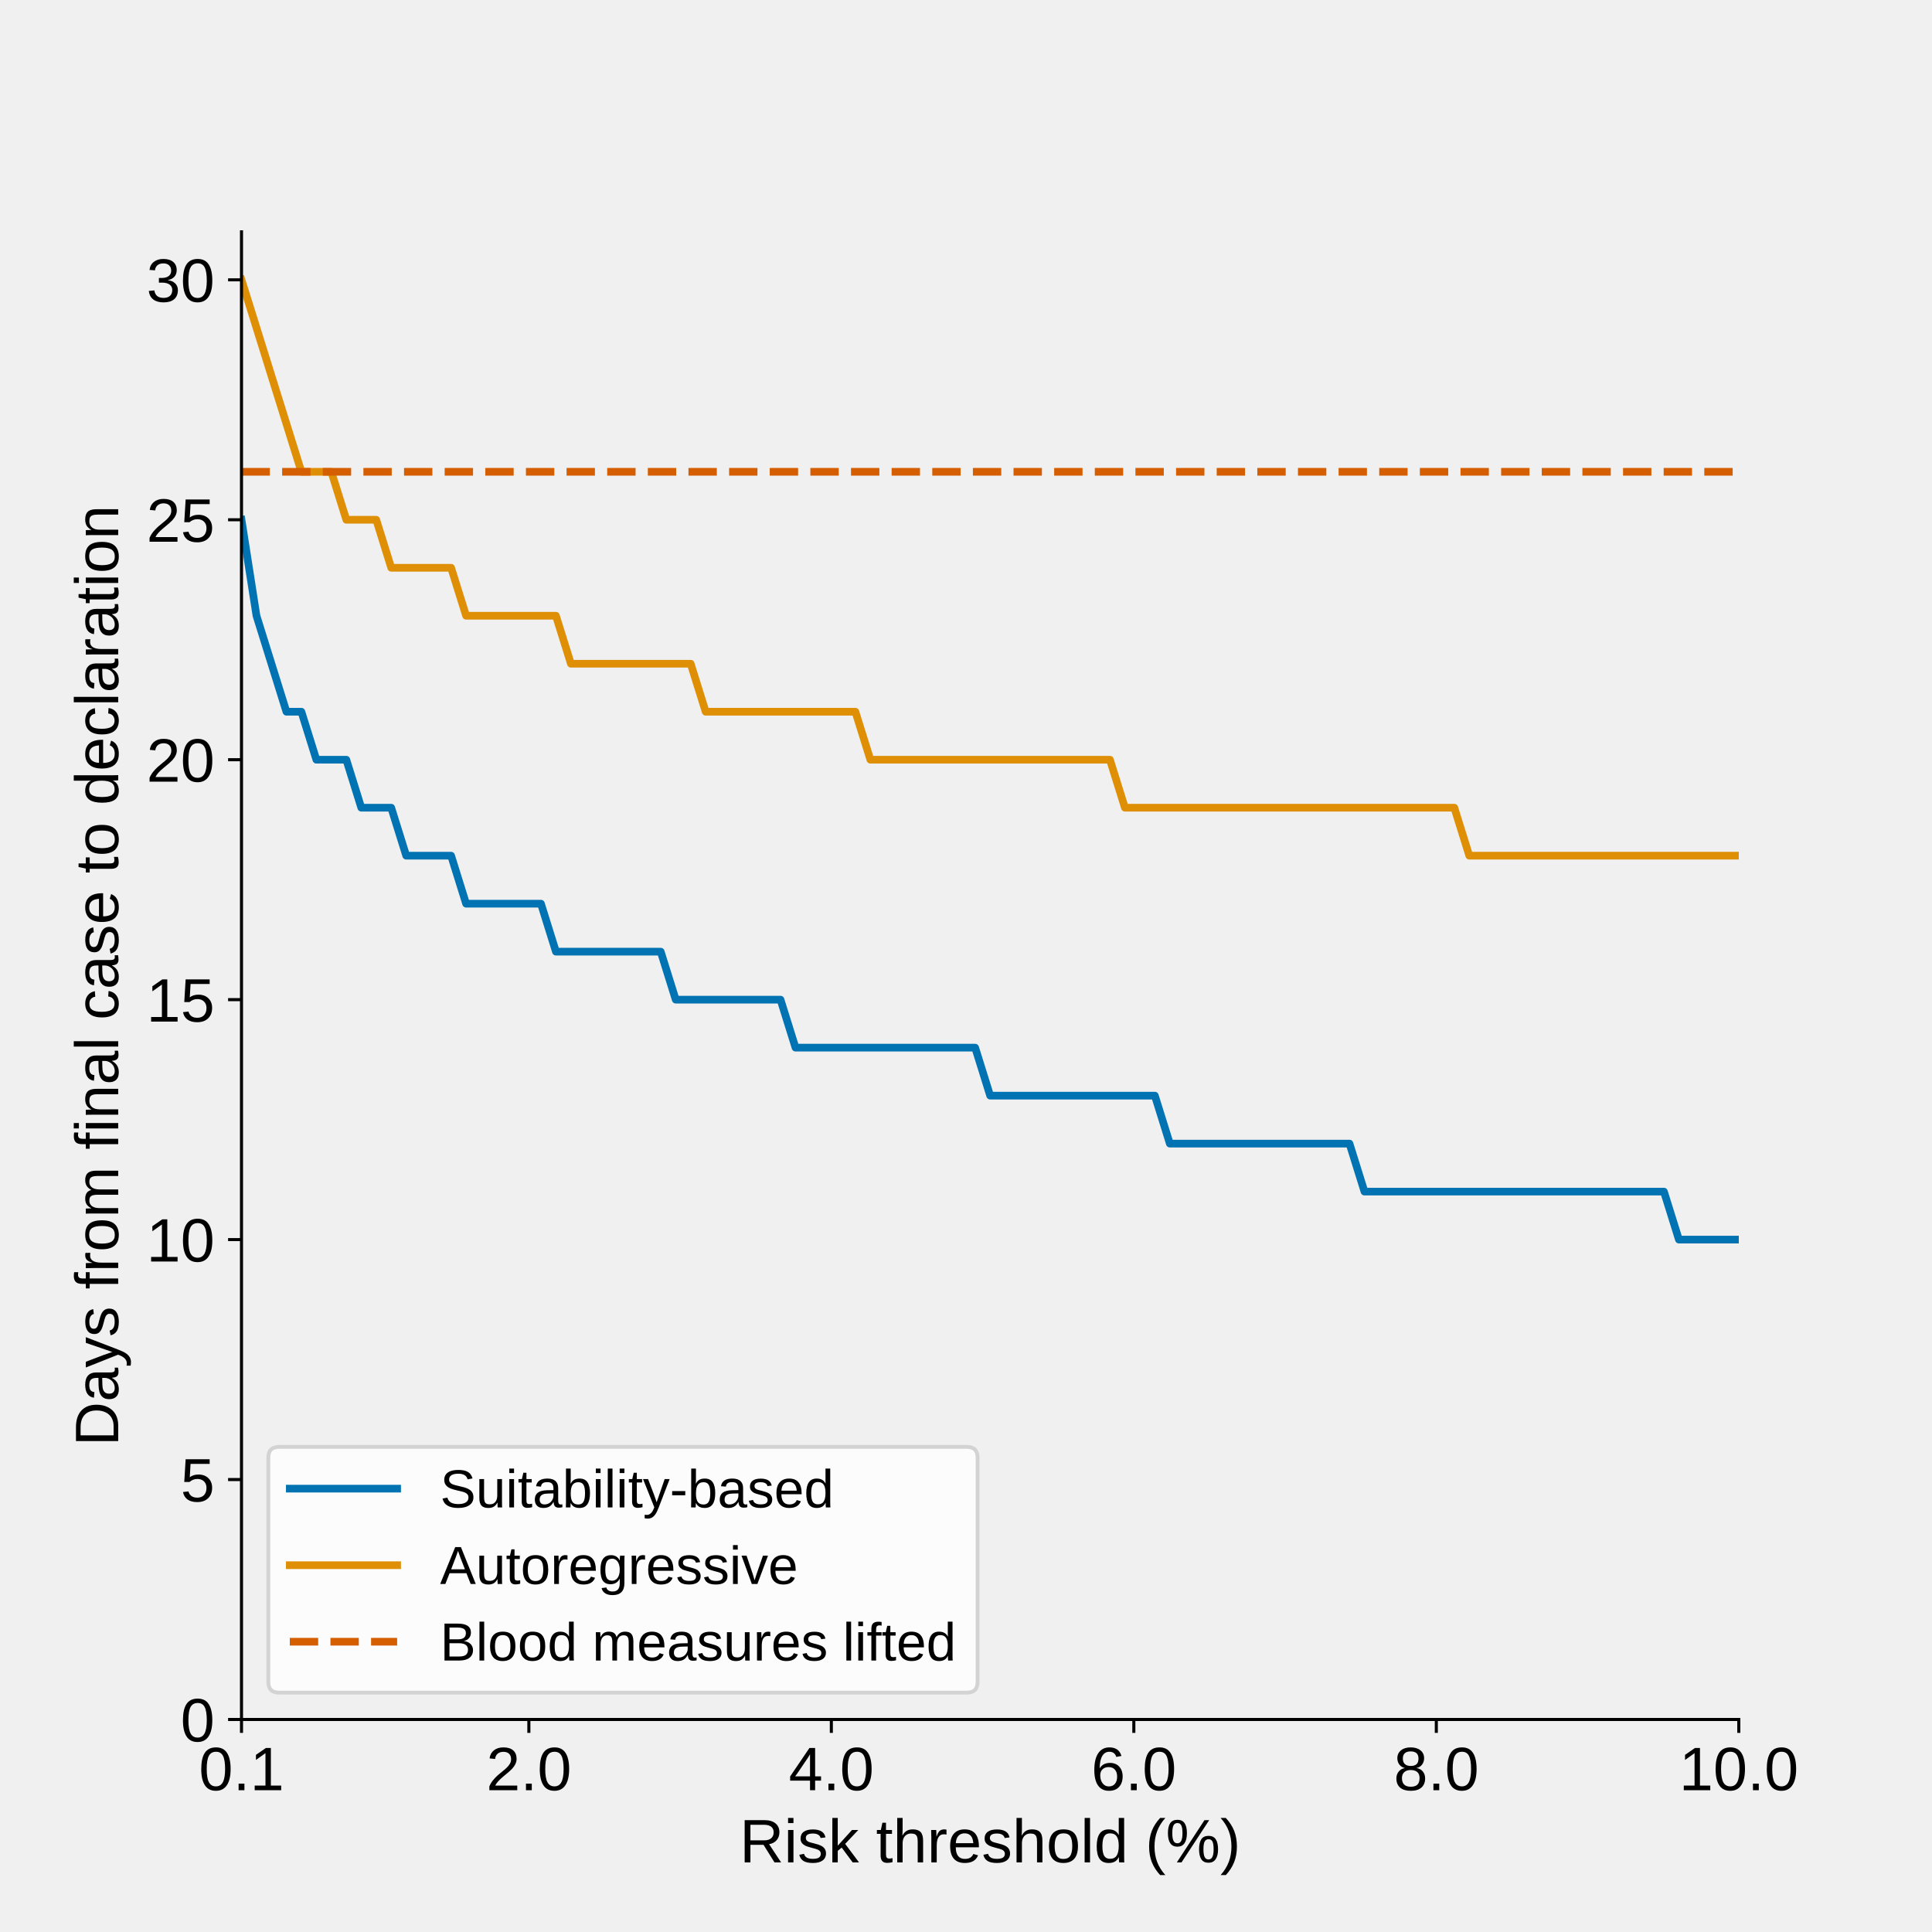
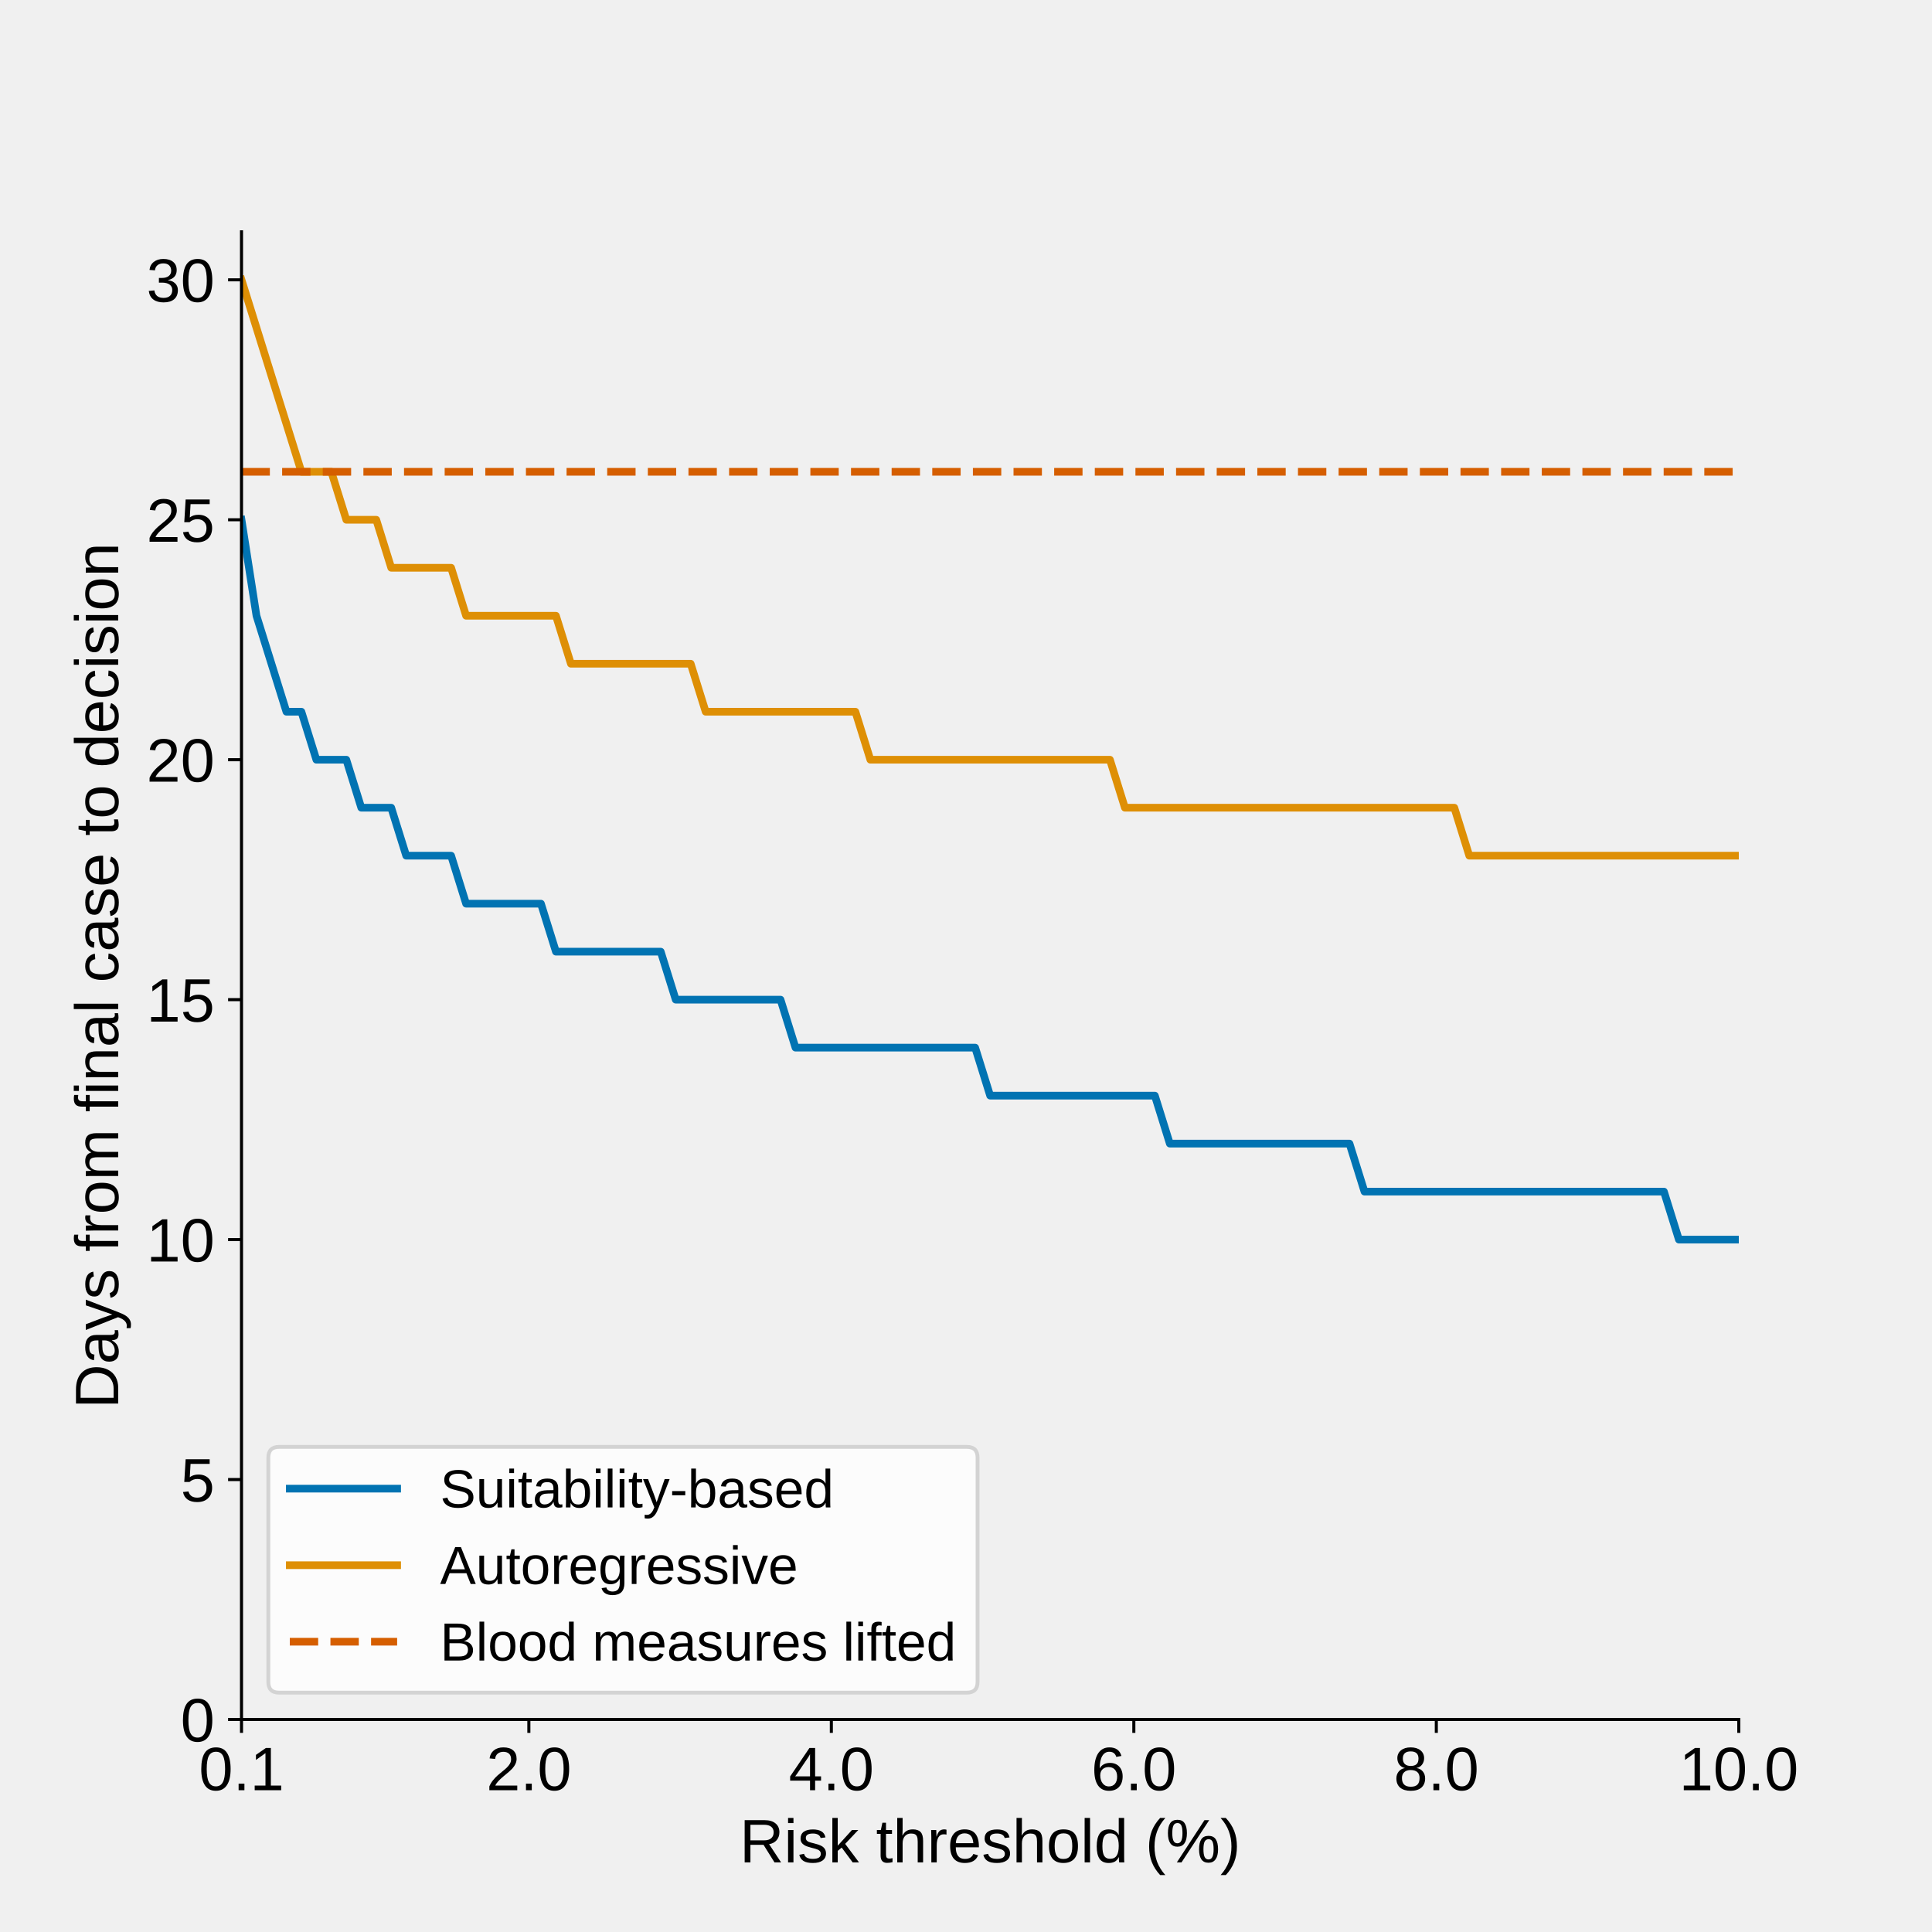
<svg xmlns="http://www.w3.org/2000/svg" xmlns:xlink="http://www.w3.org/1999/xlink" width="504pt" height="504pt" viewBox="0 0 504 504" version="1.1">
  <defs>
    <style type="text/css">*{stroke-linejoin: round; stroke-linecap: butt}</style>
  </defs>
  <g id="figure_1">
    <g id="patch_1">
      <path d="M 0 504  L 504 504  L 504 0  L 0 0  L 0 504  z " style="fill: none" />
    </g>
    <g id="axes_1">
      <g id="patch_2">
        <path d="M 63 448.56  L 453.6 448.56  L 453.6 60.48  L 63 60.48  L 63 448.56  z " style="fill: none" />
      </g>
      <g id="matplotlib.axis_1">
        <g id="xtick_1">
          <g id="line2d_1">
            <defs>
-               <path id="ma35d0a2443" d="M 0 0  L 0 3.5  " style="stroke: #000000; stroke-width: 0.8" />
+               <path id="meff3cd673a" d="M 0 0  L 0 3.5  " style="stroke: #000000; stroke-width: 0.8" />
            </defs>
            <g>
-               <use xlink:href="#ma35d0a2443" x="63" y="448.56" style="stroke: #000000; stroke-width: 0.8" />
+               <use xlink:href="#meff3cd673a" x="63" y="448.56" style="stroke: #000000; stroke-width: 0.8" />
            </g>
          </g>
          <g id="text_1">
            <text style="font-size: 16px; font-family: 'Arial', sans-serif; text-anchor: middle" x="63" y="467.012" transform="rotate(-0 63 467.0125)">0.1</text>
          </g>
        </g>
        <g id="xtick_2">
          <g id="line2d_2">
            <g>
-               <use xlink:href="#ma35d0a2443" x="137.964" y="448.56" style="stroke: #000000; stroke-width: 0.8" />
+               <use xlink:href="#meff3cd673a" x="137.964" y="448.56" style="stroke: #000000; stroke-width: 0.8" />
            </g>
          </g>
          <g id="text_2">
            <text style="font-size: 16px; font-family: 'Arial', sans-serif; text-anchor: middle" x="137.964" y="467.012" transform="rotate(-0 137.9636 467.0125)">2.0</text>
          </g>
        </g>
        <g id="xtick_3">
          <g id="line2d_3">
            <g>
-               <use xlink:href="#ma35d0a2443" x="216.873" y="448.56" style="stroke: #000000; stroke-width: 0.8" />
+               <use xlink:href="#meff3cd673a" x="216.873" y="448.56" style="stroke: #000000; stroke-width: 0.8" />
            </g>
          </g>
          <g id="text_3">
            <text style="font-size: 16px; font-family: 'Arial', sans-serif; text-anchor: middle" x="216.873" y="467.012" transform="rotate(-0 216.8727 467.0125)">4.0</text>
          </g>
        </g>
        <g id="xtick_4">
          <g id="line2d_4">
            <g>
-               <use xlink:href="#ma35d0a2443" x="295.782" y="448.56" style="stroke: #000000; stroke-width: 0.8" />
+               <use xlink:href="#meff3cd673a" x="295.782" y="448.56" style="stroke: #000000; stroke-width: 0.8" />
            </g>
          </g>
          <g id="text_4">
            <text style="font-size: 16px; font-family: 'Arial', sans-serif; text-anchor: middle" x="295.782" y="467.012" transform="rotate(-0 295.7818 467.0125)">6.0</text>
          </g>
        </g>
        <g id="xtick_5">
          <g id="line2d_5">
            <g>
-               <use xlink:href="#ma35d0a2443" x="374.691" y="448.56" style="stroke: #000000; stroke-width: 0.8" />
+               <use xlink:href="#meff3cd673a" x="374.691" y="448.56" style="stroke: #000000; stroke-width: 0.8" />
            </g>
          </g>
          <g id="text_5">
            <text style="font-size: 16px; font-family: 'Arial', sans-serif; text-anchor: middle" x="374.691" y="467.012" transform="rotate(-0 374.6909 467.0125)">8.0</text>
          </g>
        </g>
        <g id="xtick_6">
          <g id="line2d_6">
            <g>
-               <use xlink:href="#ma35d0a2443" x="453.6" y="448.56" style="stroke: #000000; stroke-width: 0.8" />
+               <use xlink:href="#meff3cd673a" x="453.6" y="448.56" style="stroke: #000000; stroke-width: 0.8" />
            </g>
          </g>
          <g id="text_6">
            <text style="font-size: 16px; font-family: 'Arial', sans-serif; text-anchor: middle" x="453.6" y="467.012" transform="rotate(-0 453.6 467.0125)">10.0</text>
          </g>
        </g>
        <g id="text_7">
          <text style="font-size: 16px; font-family: 'Arial', sans-serif; text-anchor: middle" x="258.3" y="485.84" transform="rotate(-0 258.3 485.84)">Risk threshold (%)</text>
        </g>
      </g>
      <g id="matplotlib.axis_2">
        <g id="ytick_1">
          <g id="line2d_7">
            <defs>
-               <path id="maf9061b3ee" d="M 0 0  L -3.5 0  " style="stroke: #000000; stroke-width: 0.8" />
+               <path id="m2a97db109d" d="M 0 0  L -3.5 0  " style="stroke: #000000; stroke-width: 0.8" />
            </defs>
            <g>
-               <use xlink:href="#maf9061b3ee" x="63" y="448.56" style="stroke: #000000; stroke-width: 0.8" />
+               <use xlink:href="#m2a97db109d" x="63" y="448.56" style="stroke: #000000; stroke-width: 0.8" />
            </g>
          </g>
          <g id="text_8">
            <text style="font-size: 16px; font-family: 'Arial', sans-serif; text-anchor: end" x="56" y="454.286" transform="rotate(-0 56 454.2862)">0</text>
          </g>
        </g>
        <g id="ytick_2">
          <g id="line2d_8">
            <g>
-               <use xlink:href="#maf9061b3ee" x="63" y="385.966" style="stroke: #000000; stroke-width: 0.8" />
+               <use xlink:href="#m2a97db109d" x="63" y="385.966" style="stroke: #000000; stroke-width: 0.8" />
            </g>
          </g>
          <g id="text_9">
            <text style="font-size: 16px; font-family: 'Arial', sans-serif; text-anchor: end" x="56" y="391.693" transform="rotate(-0 56 391.6927)">5</text>
          </g>
        </g>
        <g id="ytick_3">
          <g id="line2d_9">
            <g>
-               <use xlink:href="#maf9061b3ee" x="63" y="323.373" style="stroke: #000000; stroke-width: 0.8" />
+               <use xlink:href="#m2a97db109d" x="63" y="323.373" style="stroke: #000000; stroke-width: 0.8" />
            </g>
          </g>
          <g id="text_10">
            <text style="font-size: 16px; font-family: 'Arial', sans-serif; text-anchor: end" x="56" y="329.099" transform="rotate(-0 56 329.0992)">10</text>
          </g>
        </g>
        <g id="ytick_4">
          <g id="line2d_10">
            <g>
-               <use xlink:href="#maf9061b3ee" x="63" y="260.779" style="stroke: #000000; stroke-width: 0.8" />
+               <use xlink:href="#m2a97db109d" x="63" y="260.779" style="stroke: #000000; stroke-width: 0.8" />
            </g>
          </g>
          <g id="text_11">
            <text style="font-size: 16px; font-family: 'Arial', sans-serif; text-anchor: end" x="56" y="266.506" transform="rotate(-0 56 266.5056)">15</text>
          </g>
        </g>
        <g id="ytick_5">
          <g id="line2d_11">
            <g>
-               <use xlink:href="#maf9061b3ee" x="63" y="198.186" style="stroke: #000000; stroke-width: 0.8" />
+               <use xlink:href="#m2a97db109d" x="63" y="198.186" style="stroke: #000000; stroke-width: 0.8" />
            </g>
          </g>
          <g id="text_12">
            <text style="font-size: 16px; font-family: 'Arial', sans-serif; text-anchor: end" x="56" y="203.912" transform="rotate(-0 56 203.9121)">20</text>
          </g>
        </g>
        <g id="ytick_6">
          <g id="line2d_12">
            <g>
-               <use xlink:href="#maf9061b3ee" x="63" y="135.592" style="stroke: #000000; stroke-width: 0.8" />
+               <use xlink:href="#m2a97db109d" x="63" y="135.592" style="stroke: #000000; stroke-width: 0.8" />
            </g>
          </g>
          <g id="text_13">
            <text style="font-size: 16px; font-family: 'Arial', sans-serif; text-anchor: end" x="56" y="141.319" transform="rotate(-0 56 141.3185)">25</text>
          </g>
        </g>
        <g id="ytick_7">
          <g id="line2d_13">
            <g>
-               <use xlink:href="#maf9061b3ee" x="63" y="72.999" style="stroke: #000000; stroke-width: 0.8" />
+               <use xlink:href="#m2a97db109d" x="63" y="72.999" style="stroke: #000000; stroke-width: 0.8" />
            </g>
          </g>
          <g id="text_14">
            <text style="font-size: 16px; font-family: 'Arial', sans-serif; text-anchor: end" x="56" y="78.725" transform="rotate(-0 56 78.72496)">30</text>
          </g>
        </g>
        <g id="text_15">
-           <text style="font-size: 16px; font-family: 'Arial', sans-serif; text-anchor: middle" x="30.837" y="254.52" transform="rotate(-90 30.8375 254.52)">Days from final case to declaration</text>
+           <text style="font-size: 16px; font-family: 'Arial', sans-serif; text-anchor: middle" x="30.837" y="254.52" transform="rotate(-90 30.8375 254.52)">Days from final case to decision</text>
        </g>
      </g>
      <g id="line2d_14">
-         <path d="M 63 135.592  L 66.906 160.63  L 70.812 173.148  L 74.718 185.667  L 78.624 185.667  L 82.53 198.186  L 86.436 198.186  L 90.342 198.186  L 94.248 210.705  L 98.154 210.705  L 102.06 210.705  L 105.966 223.223  L 109.872 223.223  L 113.778 223.223  L 117.684 223.223  L 121.59 235.742  L 125.496 235.742  L 129.402 235.742  L 133.308 235.742  L 137.214 235.742  L 141.12 235.742  L 145.026 248.261  L 148.932 248.261  L 152.838 248.261  L 156.744 248.261  L 160.65 248.261  L 164.556 248.261  L 168.462 248.261  L 172.368 248.261  L 176.274 260.779  L 180.18 260.779  L 184.086 260.779  L 187.992 260.779  L 191.898 260.779  L 195.804 260.779  L 199.71 260.779  L 203.616 260.779  L 207.522 273.298  L 211.428 273.298  L 215.334 273.298  L 219.24 273.298  L 223.146 273.298  L 227.052 273.298  L 230.958 273.298  L 234.864 273.298  L 238.77 273.298  L 242.676 273.298  L 246.582 273.298  L 250.488 273.298  L 254.394 273.298  L 258.3 285.817  L 262.206 285.817  L 266.112 285.817  L 270.018 285.817  L 273.924 285.817  L 277.83 285.817  L 281.736 285.817  L 285.642 285.817  L 289.548 285.817  L 293.454 285.817  L 297.36 285.817  L 301.266 285.817  L 305.172 298.335  L 309.078 298.335  L 312.984 298.335  L 316.89 298.335  L 320.796 298.335  L 324.702 298.335  L 328.608 298.335  L 332.514 298.335  L 336.42 298.335  L 340.326 298.335  L 344.232 298.335  L 348.138 298.335  L 352.044 298.335  L 355.95 310.854  L 359.856 310.854  L 363.762 310.854  L 367.668 310.854  L 371.574 310.854  L 375.48 310.854  L 379.386 310.854  L 383.292 310.854  L 387.198 310.854  L 391.104 310.854  L 395.01 310.854  L 398.916 310.854  L 402.822 310.854  L 406.728 310.854  L 410.634 310.854  L 414.54 310.854  L 418.446 310.854  L 422.352 310.854  L 426.258 310.854  L 430.164 310.854  L 434.07 310.854  L 437.976 323.373  L 441.882 323.373  L 445.788 323.373  L 449.694 323.373  L 453.6 323.373  " clip-path="url(#p3befb41d20)" style="fill: none; stroke: #0173b2; stroke-width: 2; stroke-linecap: square" />
+         <path d="M 63 135.592  L 66.906 160.63  L 70.812 173.148  L 74.718 185.667  L 78.624 185.667  L 82.53 198.186  L 86.436 198.186  L 90.342 198.186  L 94.248 210.705  L 98.154 210.705  L 102.06 210.705  L 105.966 223.223  L 109.872 223.223  L 113.778 223.223  L 117.684 223.223  L 121.59 235.742  L 125.496 235.742  L 129.402 235.742  L 133.308 235.742  L 137.214 235.742  L 141.12 235.742  L 145.026 248.261  L 148.932 248.261  L 152.838 248.261  L 156.744 248.261  L 160.65 248.261  L 164.556 248.261  L 168.462 248.261  L 172.368 248.261  L 176.274 260.779  L 180.18 260.779  L 184.086 260.779  L 187.992 260.779  L 191.898 260.779  L 195.804 260.779  L 199.71 260.779  L 203.616 260.779  L 207.522 273.298  L 211.428 273.298  L 215.334 273.298  L 219.24 273.298  L 223.146 273.298  L 227.052 273.298  L 230.958 273.298  L 234.864 273.298  L 238.77 273.298  L 242.676 273.298  L 246.582 273.298  L 250.488 273.298  L 254.394 273.298  L 258.3 285.817  L 262.206 285.817  L 266.112 285.817  L 270.018 285.817  L 273.924 285.817  L 277.83 285.817  L 281.736 285.817  L 285.642 285.817  L 289.548 285.817  L 293.454 285.817  L 297.36 285.817  L 301.266 285.817  L 305.172 298.335  L 309.078 298.335  L 312.984 298.335  L 316.89 298.335  L 320.796 298.335  L 324.702 298.335  L 328.608 298.335  L 332.514 298.335  L 336.42 298.335  L 340.326 298.335  L 344.232 298.335  L 348.138 298.335  L 352.044 298.335  L 355.95 310.854  L 359.856 310.854  L 363.762 310.854  L 367.668 310.854  L 371.574 310.854  L 375.48 310.854  L 379.386 310.854  L 383.292 310.854  L 387.198 310.854  L 391.104 310.854  L 395.01 310.854  L 398.916 310.854  L 402.822 310.854  L 406.728 310.854  L 410.634 310.854  L 414.54 310.854  L 418.446 310.854  L 422.352 310.854  L 426.258 310.854  L 430.164 310.854  L 434.07 310.854  L 437.976 323.373  L 441.882 323.373  L 445.788 323.373  L 449.694 323.373  L 453.6 323.373  " clip-path="url(#p919c5a1656)" style="fill: none; stroke: #0173b2; stroke-width: 2; stroke-linecap: square" />
      </g>
      <g id="line2d_15">
-         <path d="M 63 72.999  L 66.906 85.517  L 70.812 98.036  L 74.718 110.555  L 78.624 123.074  L 82.53 123.074  L 86.436 123.074  L 90.342 135.592  L 94.248 135.592  L 98.154 135.592  L 102.06 148.111  L 105.966 148.111  L 109.872 148.111  L 113.778 148.111  L 117.684 148.111  L 121.59 160.63  L 125.496 160.63  L 129.402 160.63  L 133.308 160.63  L 137.214 160.63  L 141.12 160.63  L 145.026 160.63  L 148.932 173.148  L 152.838 173.148  L 156.744 173.148  L 160.65 173.148  L 164.556 173.148  L 168.462 173.148  L 172.368 173.148  L 176.274 173.148  L 180.18 173.148  L 184.086 185.667  L 187.992 185.667  L 191.898 185.667  L 195.804 185.667  L 199.71 185.667  L 203.616 185.667  L 207.522 185.667  L 211.428 185.667  L 215.334 185.667  L 219.24 185.667  L 223.146 185.667  L 227.052 198.186  L 230.958 198.186  L 234.864 198.186  L 238.77 198.186  L 242.676 198.186  L 246.582 198.186  L 250.488 198.186  L 254.394 198.186  L 258.3 198.186  L 262.206 198.186  L 266.112 198.186  L 270.018 198.186  L 273.924 198.186  L 277.83 198.186  L 281.736 198.186  L 285.642 198.186  L 289.548 198.186  L 293.454 210.705  L 297.36 210.705  L 301.266 210.705  L 305.172 210.705  L 309.078 210.705  L 312.984 210.705  L 316.89 210.705  L 320.796 210.705  L 324.702 210.705  L 328.608 210.705  L 332.514 210.705  L 336.42 210.705  L 340.326 210.705  L 344.232 210.705  L 348.138 210.705  L 352.044 210.705  L 355.95 210.705  L 359.856 210.705  L 363.762 210.705  L 367.668 210.705  L 371.574 210.705  L 375.48 210.705  L 379.386 210.705  L 383.292 223.223  L 387.198 223.223  L 391.104 223.223  L 395.01 223.223  L 398.916 223.223  L 402.822 223.223  L 406.728 223.223  L 410.634 223.223  L 414.54 223.223  L 418.446 223.223  L 422.352 223.223  L 426.258 223.223  L 430.164 223.223  L 434.07 223.223  L 437.976 223.223  L 441.882 223.223  L 445.788 223.223  L 449.694 223.223  L 453.6 223.223  " clip-path="url(#p3befb41d20)" style="fill: none; stroke: #de8f05; stroke-width: 2; stroke-linecap: square" />
+         <path d="M 63 72.999  L 66.906 85.517  L 70.812 98.036  L 74.718 110.555  L 78.624 123.074  L 82.53 123.074  L 86.436 123.074  L 90.342 135.592  L 94.248 135.592  L 98.154 135.592  L 102.06 148.111  L 105.966 148.111  L 109.872 148.111  L 113.778 148.111  L 117.684 148.111  L 121.59 160.63  L 125.496 160.63  L 129.402 160.63  L 133.308 160.63  L 137.214 160.63  L 141.12 160.63  L 145.026 160.63  L 148.932 173.148  L 152.838 173.148  L 156.744 173.148  L 160.65 173.148  L 164.556 173.148  L 168.462 173.148  L 172.368 173.148  L 176.274 173.148  L 180.18 173.148  L 184.086 185.667  L 187.992 185.667  L 191.898 185.667  L 195.804 185.667  L 199.71 185.667  L 203.616 185.667  L 207.522 185.667  L 211.428 185.667  L 215.334 185.667  L 219.24 185.667  L 223.146 185.667  L 227.052 198.186  L 230.958 198.186  L 234.864 198.186  L 238.77 198.186  L 242.676 198.186  L 246.582 198.186  L 250.488 198.186  L 254.394 198.186  L 258.3 198.186  L 262.206 198.186  L 266.112 198.186  L 270.018 198.186  L 273.924 198.186  L 277.83 198.186  L 281.736 198.186  L 285.642 198.186  L 289.548 198.186  L 293.454 210.705  L 297.36 210.705  L 301.266 210.705  L 305.172 210.705  L 309.078 210.705  L 312.984 210.705  L 316.89 210.705  L 320.796 210.705  L 324.702 210.705  L 328.608 210.705  L 332.514 210.705  L 336.42 210.705  L 340.326 210.705  L 344.232 210.705  L 348.138 210.705  L 352.044 210.705  L 355.95 210.705  L 359.856 210.705  L 363.762 210.705  L 367.668 210.705  L 371.574 210.705  L 375.48 210.705  L 379.386 210.705  L 383.292 223.223  L 387.198 223.223  L 391.104 223.223  L 395.01 223.223  L 398.916 223.223  L 402.822 223.223  L 406.728 223.223  L 410.634 223.223  L 414.54 223.223  L 418.446 223.223  L 422.352 223.223  L 426.258 223.223  L 430.164 223.223  L 434.07 223.223  L 437.976 223.223  L 441.882 223.223  L 445.788 223.223  L 449.694 223.223  L 453.6 223.223  " clip-path="url(#p919c5a1656)" style="fill: none; stroke: #de8f05; stroke-width: 2; stroke-linecap: square" />
      </g>
      <g id="line2d_16">
-         <path d="M 63 123.074  L 453.6 123.074  " clip-path="url(#p3befb41d20)" style="fill: none; stroke-dasharray: 7.4,3.2; stroke-dashoffset: 0; stroke: #d55e00; stroke-width: 2" />
+         <path d="M 63 123.074  L 453.6 123.074  " clip-path="url(#p919c5a1656)" style="fill: none; stroke-dasharray: 7.4,3.2; stroke-dashoffset: 0; stroke: #d55e00; stroke-width: 2" />
      </g>
      <g id="patch_3">
        <path d="M 63 448.56  L 63 60.48  " style="fill: none; stroke: #000000; stroke-width: 0.8; stroke-linejoin: miter; stroke-linecap: square" />
      </g>
      <g id="patch_4">
        <path d="M 63 448.56  L 453.6 448.56  " style="fill: none; stroke: #000000; stroke-width: 0.8; stroke-linejoin: miter; stroke-linecap: square" />
      </g>
      <g id="legend_1">
        <g id="patch_5">
          <path d="M 72.8 441.56  L 252.219 441.56  Q 255.019 441.56 255.019 438.76  L 255.019 380.251  Q 255.019 377.451 252.219 377.451  L 72.8 377.451  Q 70 377.451 70 380.251  L 70 438.76  Q 70 441.56 72.8 441.56  z " style="fill: #ffffff; opacity: 0.8; stroke: #cccccc; stroke-linejoin: miter" />
        </g>
        <g id="line2d_17">
          <path d="M 75.6 388.342  L 89.6 388.342  L 103.6 388.342  " style="fill: none; stroke: #0173b2; stroke-width: 2; stroke-linecap: square" />
        </g>
        <g id="text_16">
          <text style="font-size: 14px; font-family: 'Arial', sans-serif; text-anchor: start" x="114.8" y="393.243" transform="rotate(-0 114.8 393.2425)">Suitability-based</text>
        </g>
        <g id="line2d_18">
          <path d="M 75.6 408.31  L 89.6 408.31  L 103.6 408.31  " style="fill: none; stroke: #de8f05; stroke-width: 2; stroke-linecap: square" />
        </g>
        <g id="text_17">
          <text style="font-size: 14px; font-family: 'Arial', sans-serif; text-anchor: start" x="114.8" y="413.21" transform="rotate(-0 114.8 413.21)">Autoregressive</text>
        </g>
        <g id="line2d_19">
          <path d="M 75.6 428.277  L 89.6 428.277  L 103.6 428.277  " style="fill: none; stroke-dasharray: 7.4,3.2; stroke-dashoffset: 0; stroke: #d55e00; stroke-width: 2" />
        </g>
        <g id="text_18">
          <text style="font-size: 14px; font-family: 'Arial', sans-serif; text-anchor: start" x="114.8" y="433.178" transform="rotate(-0 114.8 433.1775)">Blood measures lifted</text>
        </g>
      </g>
    </g>
  </g>
  <defs>
-     <clipPath id="p3befb41d20">
+     <clipPath id="p919c5a1656">
      <rect x="63" y="60.48" width="390.6" height="388.08" />
    </clipPath>
  </defs>
</svg>
